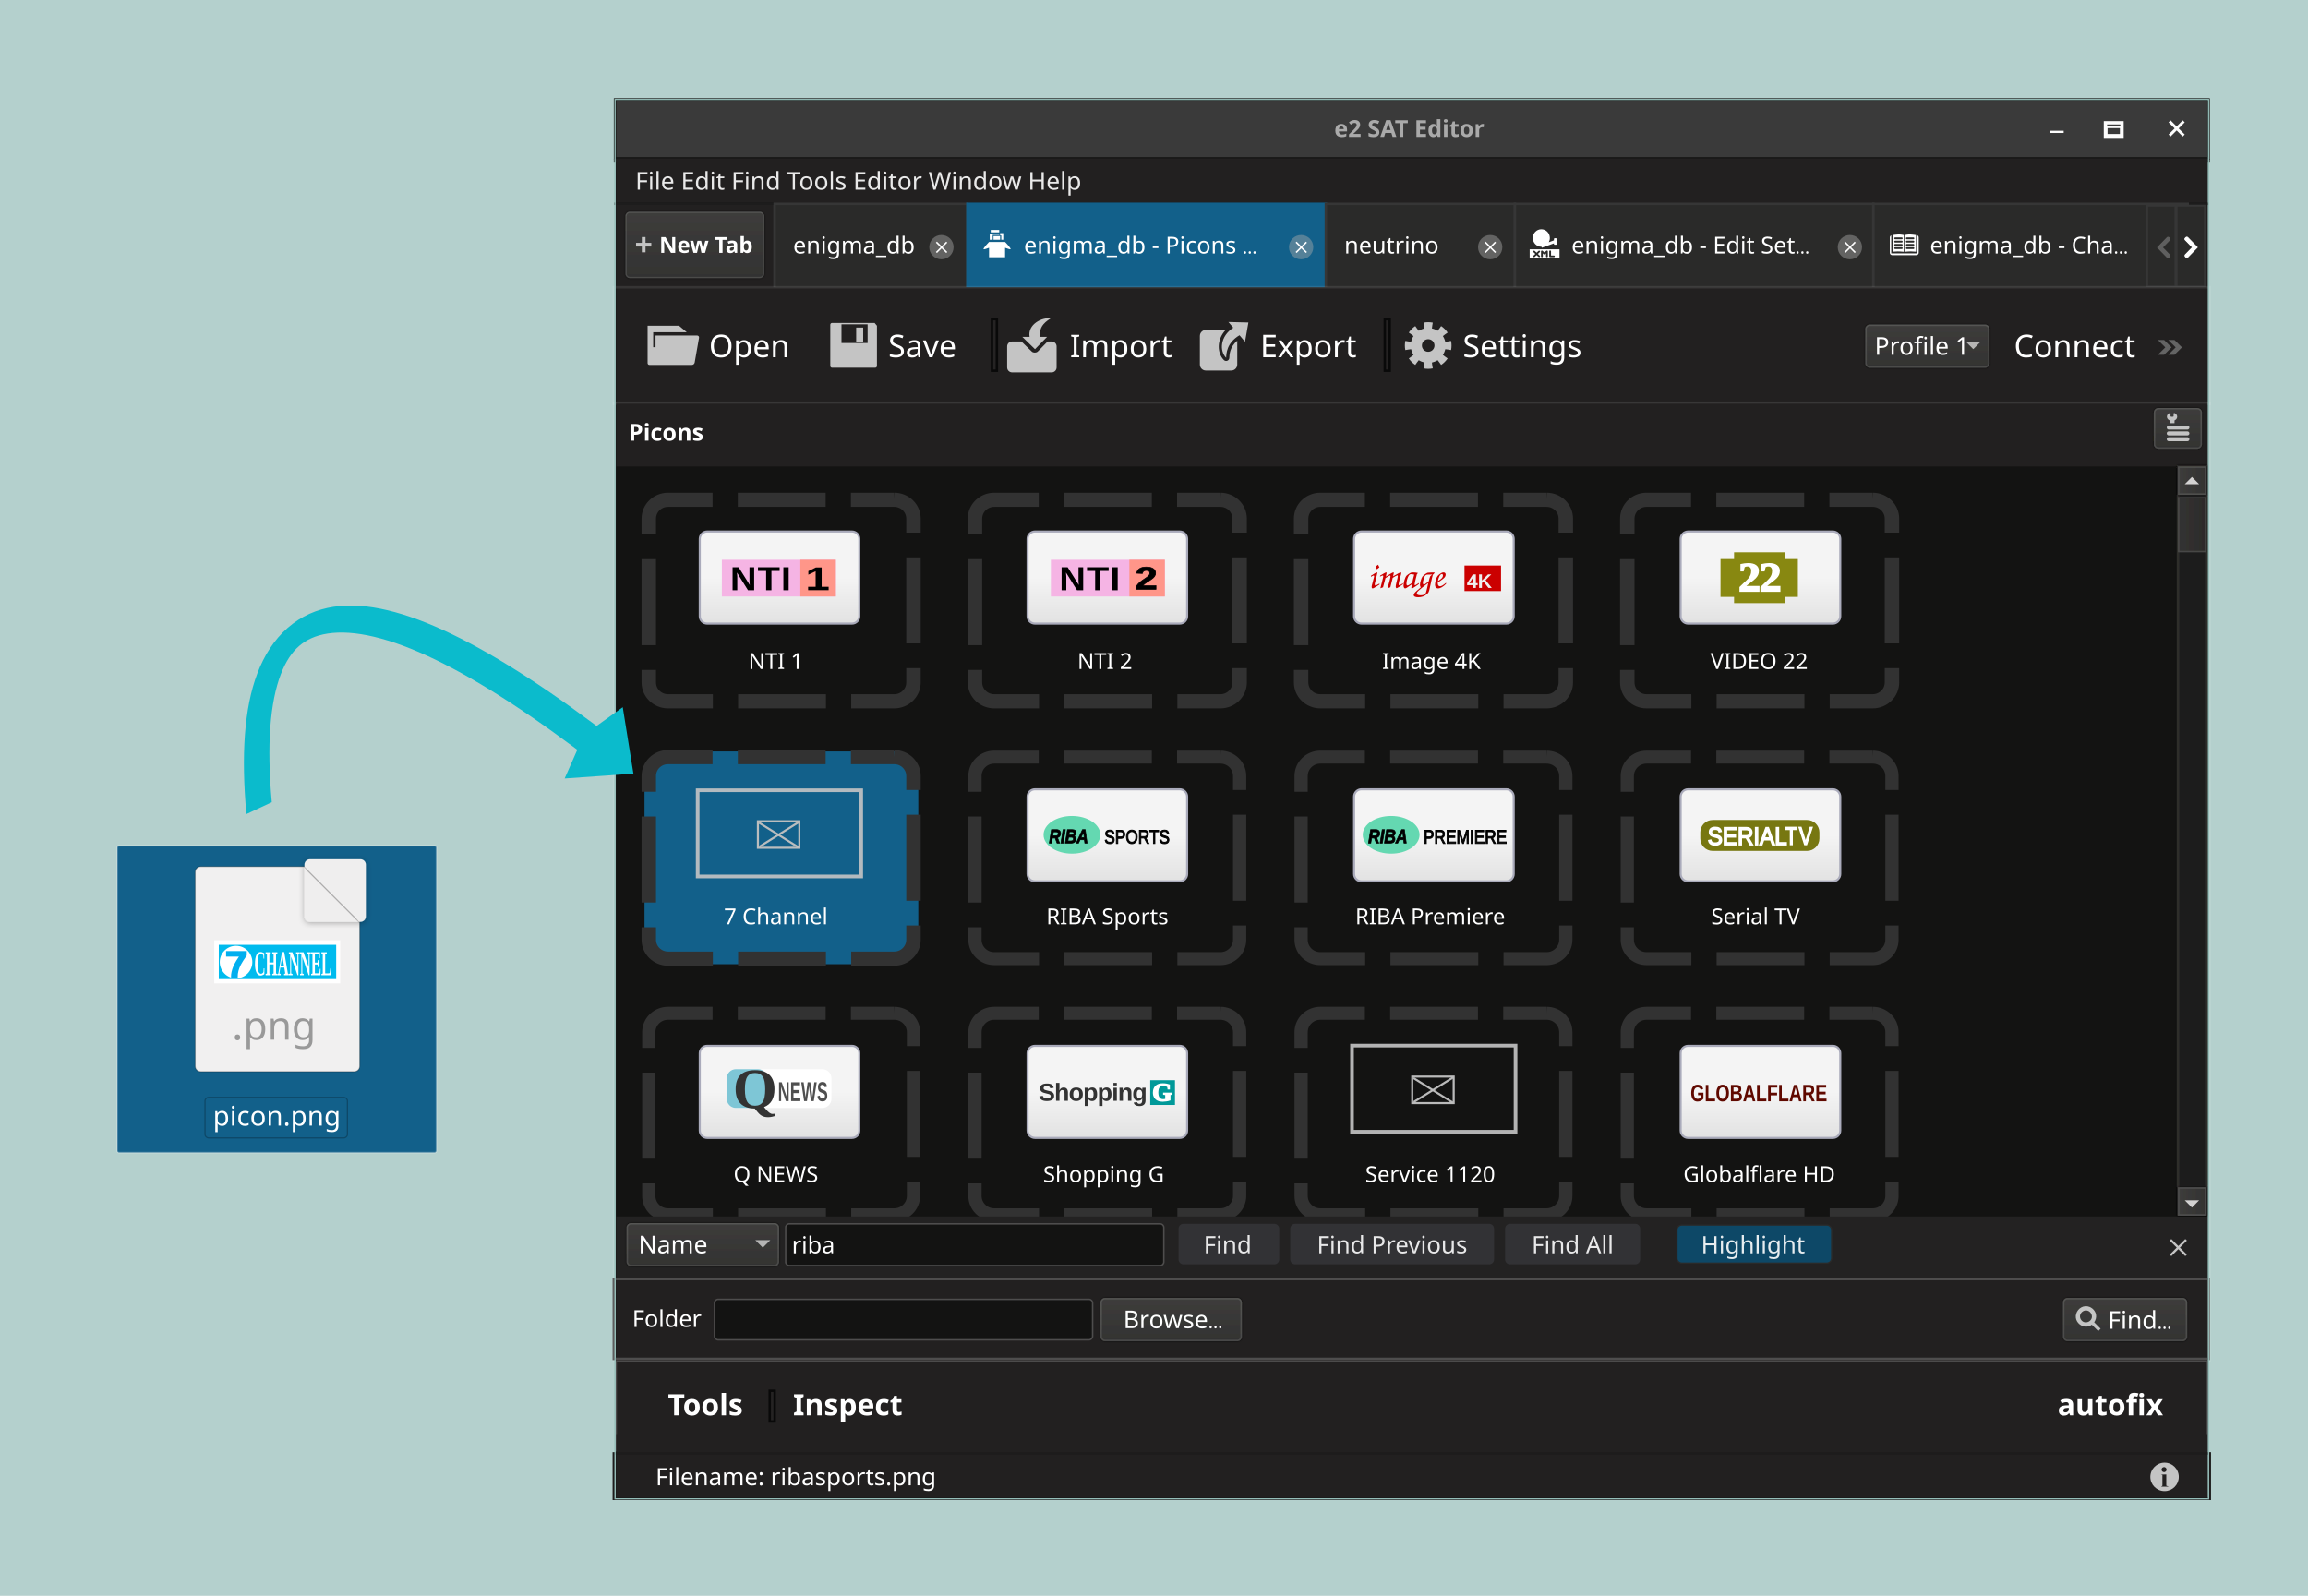
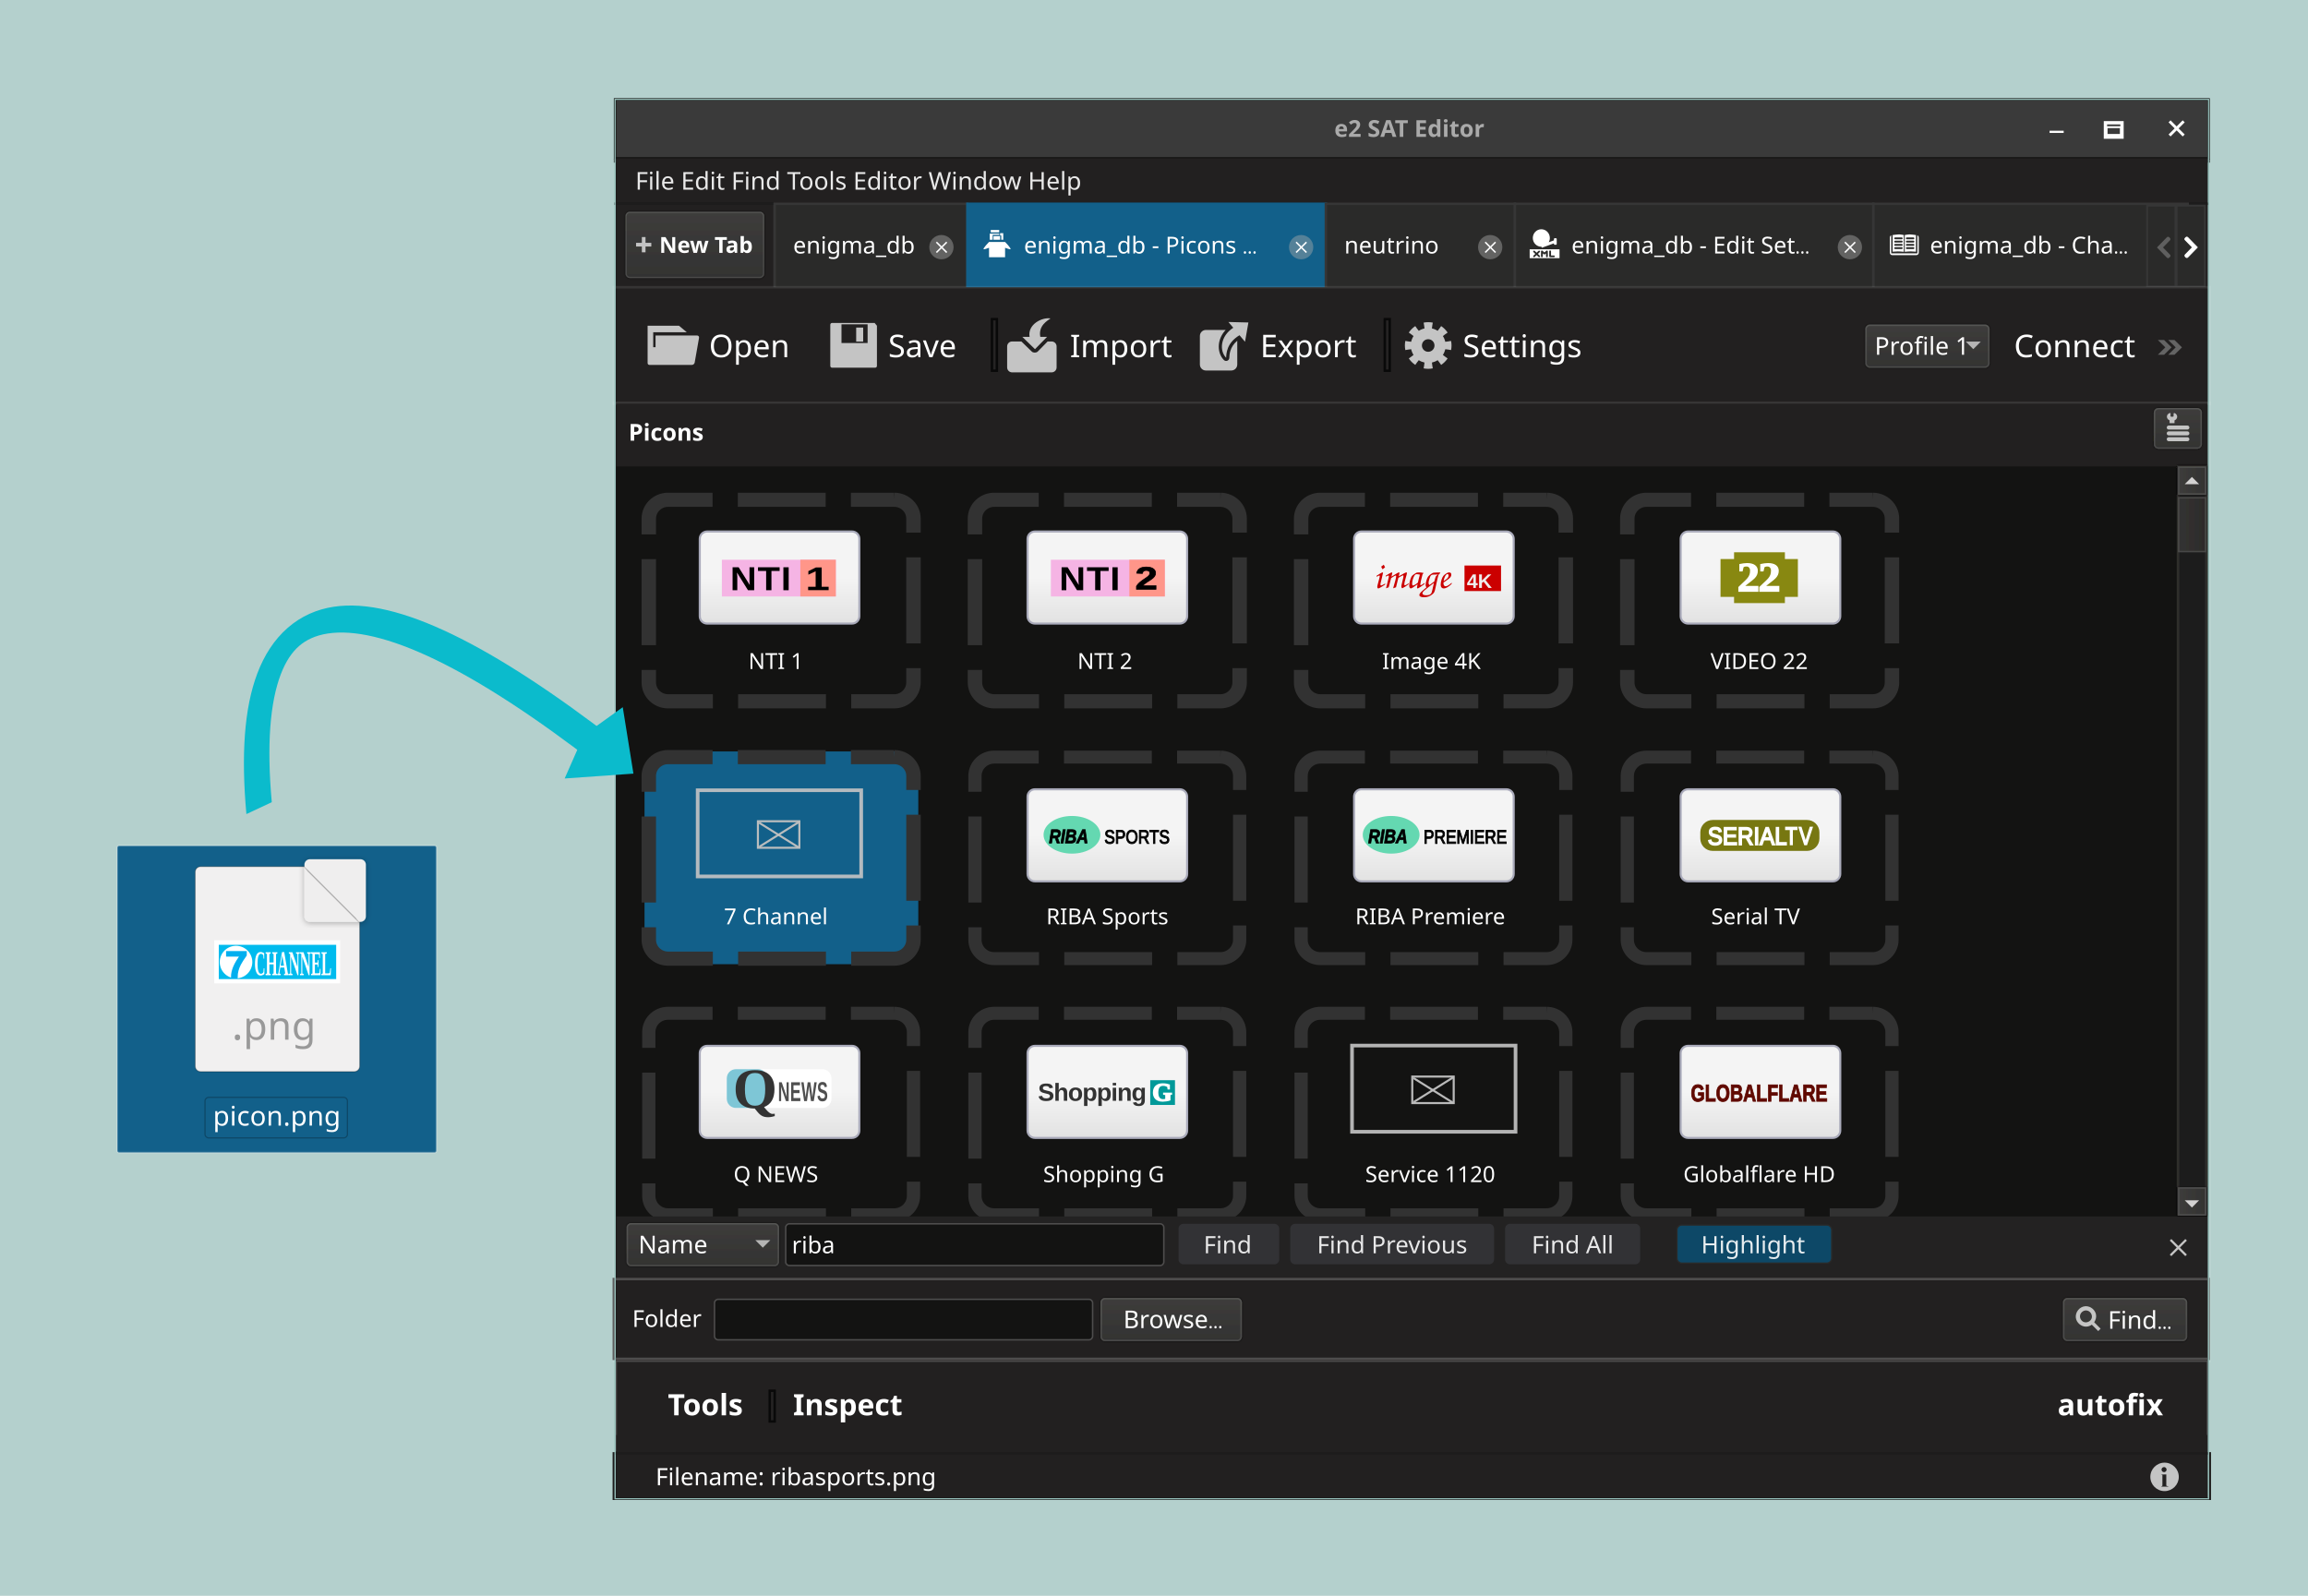
<svg xmlns="http://www.w3.org/2000/svg" viewBox="0 0 1880 1300" style="pointer-events:none;user-select:none;text-rendering:geometricprecision">
  <defs>
    <symbol id="aad">
      <path d="M37.75 37.75h18.127v-11.5h-18.127c0 0 0-18.127 0-18.127h-11.5v18.127c0 0-18.127 0-18.127 0v11.5h18.127c0 0 0 18.127 0 18.127h11.5v-18.127z" />
    </symbol>
    <symbol id="cbw">
      <path d="M60 14.973l-3-0.522v35.716c-3.141-0.28-8.021-0.667-11-0.667-0.95 0-2.094 0.039-3.312 0.102-0.962 0.036-2.014 0.106-3.059 0.191-2.678 0.191-5.264 0.428-6.629 0.559v-35.901c0 0 6.61-1.451 9.963-1.451 4 0 14.037 1.451 14.037 1.451l3.001 0.522c1.769 0.819 2.999 2.61 2.999 4.687v32.68c0 2.848-2.312 5.16-5.16 5.16h-51.68c-2.848 0-5.16-2.312-5.16-5.16v-32.68c0-2.077 1.23-3.869 3-4.687l3-0.522c0 0 10.037-1.451 14.037-1.451 3.353 0 9.963 1.451 9.963 1.451v35.901c-1.366-0.131-3.951-0.368-6.629-0.559-1.045-0.085-2.097-0.155-3.059-0.191-1.218-0.063-2.362-0.102-3.312-0.102-2.979 0-7.859 0.387-11 0.667v-35.716l-3 0.522v38.765h56v-38.765zM28.5 42.5c0-1.104-0.896-2-2-2h-14c-1.104 0-2 0.896-2 2s0.896 2 2 2h14c1.104 0 2-0.896 2-2zM53.5 42.5c0-1.104-0.896-2-2-2h-14c-1.104 0-2 0.896-2 2s0.896 2 2 2h14c1.104 0 2-0.896 2-2zM28.5 35.5c0-1.104-0.896-2-2-2h-14c-1.104 0-2 0.896-2 2s0.896 2 2 2h14c1.104 0 2-0.896 2-2zM53.5 35.5c0-1.104-0.896-2-2-2h-14c-1.104 0-2 0.896-2 2s0.896 2 2 2h14c1.104 0 2-0.896 2-2zM28.5 28.5c0-1.104-0.896-2-2-2h-14c-1.104 0-2 0.896-2 2s0.896 2 2 2h14c1.104 0 2-0.896 2-2zM53.5 28.5c0-1.104-0.896-2-2-2h-14c-1.104 0-2 0.896-2 2s0.896 2 2 2h14c1.104 0 2-0.896 2-2zM28.5 21.5c0-1.104-0.896-2-2-2h-14c-1.104 0-2 0.896-2 2s0.896 2 2 2h14c1.104 0 2-0.896 2-2zM53.5 21.5c0-1.104-0.896-2-2-2h-14c-1.104 0-2 0.896-2 2s0.896 2 2 2h14c1.104 0 2-0.896 2-2z" />
    </symbol>
    <symbol id="cce">
      <path d="M62.328 7.276l-5.604-5.604-24.724 24.724c0 0-24.724-24.724-24.724-24.724l-5.604 5.604 24.724 24.724c0 0-24.724 24.724-24.724 24.724l5.604 5.604 24.724-24.724c0 0 24.724 24.724 24.724 24.724l5.604-5.604-24.724-24.724c0 0 24.724-24.724 24.724-24.724z" />
    </symbol>
    <symbol id="fdt">
      <path d="M56.256 31.057h-42.438c-7.074 0-12.818 5.744-12.818 12.818v61.295c0 7.074 5.744 12.818 12.818 12.818h54.476c7.075 0 12.818-5.744 12.818-12.818v-51.051c-16.616 14.040-16.649 30.281-17.025 36.965-0.151 2.687-1.869 5.034-4.385 5.99s-5.359 0.343-7.257-1.565c-14.421-14.502-16.181-43.133 3.811-64.452zM57.293 90.694c-14.624-14.705-13.039-45.988 15.234-64.344l-10.365-12.362 42.838 1.084-7.263 41.344-11.808-14.082c-28.127 16.992-28.15 39.728-28.636 48.36z" />
    </symbol>
    <symbol id="fet">
      <path d="M87.8 55.714h8.488c5.912 0 10.712 4.753 10.712 10.606v45.074c0 5.854-4.8 10.606-10.712 10.606h-84.576c-5.912 0-10.712-4.752-10.712-10.606v-45.074c0-5.853 4.8-10.606 10.712-10.606h19.788l22.5 21.827c1.413 1.374 4.32 2.133 6.3 2.109 1.98-0.023 4.821-0.828 6.2-2.236l21.3-21.7zM93.982 6.385c-17.881-3.082-49.582 12.531-44.921 39.525h-15.517l27.127 26.376 25.847-26.376h-14.41c-4.833-24.162 15.844-35.121 21.874-39.525z" />
    </symbol>
    <symbol id="ffo">
      <path d="M32 62.5c-16.833 0-30.5-13.667-30.5-30.5s13.667-30.5 30.5-30.5v9.611c-0.352-0.073-0.717-0.111-1.090-0.111-2.99 0-5.42 2.43-5.42 5.41 0 2.99 2.43 5.42 5.42 5.42 0.373 0 0.738-0.038 1.090-0.111v5.111l-7.44 0.18 2.82 1.23v22.7l-2.82 2.060h7.44v9.5zM32 11.111v-9.611c16.833 0 30.5 13.667 30.5 30.5s-13.667 30.5-30.5 30.5v-9.5h9.46l-5.76-2.060v-24.2l-3.7 0.090v-5.111c2.46-0.506 4.32-2.693 4.32-5.309 0-2.607-1.86-4.793-4.32-5.299z" />
    </symbol>
    <symbol id="fgn">
      <path d="M21 42.973h89.077c2.783 0 4.643 2.26 4.153 5.042l-9.34 52.943c-0.491 2.783-3.149 5.042-5.932 5.042h-91.118c-2.119 0-3.84-1.721-3.84-3.84v-80.16h67.2l16.8 14h-72v32h5v-25.027z" />
    </symbol>
    <symbol id="fhe">
      <path d="M114 22v86.16c0 2.119-1.721 3.84-3.84 3.84h-92.32c-2.119 0-3.84-1.721-3.84-3.84v-88.32c0-2.119 1.721-3.84 3.84-3.84h91.16l5 6zM94 59.014v-40h-56v40h56zM84.5 26v30h-15v-30h15z" />
    </symbol>
    <symbol id="liu">
      <path d="M56.25 57.423c0-2.388-1.939-4.327-4.327-4.327h-39.846c-2.388 0-4.327 1.939-4.327 4.327s1.939 4.327 4.327 4.327c0 0 39.846 0 39.846 0 2.388 0 4.327-1.939 4.327-4.327zM56.25 44.903c0-2.389-1.939-4.328-4.327-4.328h-39.846c-2.388 0-4.327 1.939-4.327 4.328 0 2.388 1.939 4.327 4.327 4.327 0 0 39.846 0 39.846 0 2.388 0 4.327-1.939 4.327-4.327zM56.25 32.382c0-2.388-1.939-4.327-4.327-4.327h-39.846c-2.388 0-4.327 1.939-4.327 4.327s1.939 4.327 4.327 4.327h39.846c2.388 0 4.327-1.939 4.327-4.327zM13.803 19.471v3.446h10.579v-5.844c0.837-0.373 1.624-0.848 2.343-1.41 2.237-1.745 3.347-4.068 3.371-6.392s-1.039-4.671-3.239-6.471v0c-0.887-0.725-1.951-1.273-3.024-1.702l-1.372 0.918-0.062 6.154c-0.003 0.286-0.167 0.503-0.402 0.659-0.376 0.249-0.899 0.364-1.472 0.364h-2.85c-0.565-0.008-1.082-0.142-1.452-0.406-0.242-0.173-0.413-0.406-0.41-0.702 0 0 0.062-6.155 0.062-6.155l-1.348-0.947c-1.083 0.403-2.158 0.924-3.060 1.628-2.237 1.746-3.347 4.068-3.371 6.392-0.023 2.323 1.039 4.671 3.239 6.471 0.725 0.593 1.567 1.067 2.437 1.454 0.016 0.617 0.026 1.607 0.031 2.543z" />
    </symbol>
    <symbol id="pjw">
      <path d="M14.762 29.23h34.49c0 0 13.928 14.478 11.463 15.596-1.067 0.483-6.127-1.117-11.524-3.087v20.261h-34.389v-20.253c-5.389 1.967-10.437 3.562-11.502 3.079-2.465-1.118 11.462-15.596 11.462-15.596zM36.774 11.359h-20.475v13.19h6.364v-10.552h14.111v-2.638zM38.538 16.635h-14.111v7.914h14.111v-7.914zM45.299 10.4v14.149h-4.283v-9.233h-2.478v-4.916h6.761zM36.632 3.482h-18.173v5.276h18.173v-5.276z" />
    </symbol>
    <symbol id="skh">
      <path d="M40.023 45.152c-3.477 2.591-7.729 4.192-12.407 4.221-10.406 0.066-20.276-8.26-21.806-18.699-1.731-11.814 7.58-24.164 20.12-25.040 0.561-0.039 1.124-0.055 1.686-0.053 10 0.095 19.38 7.75 21.337 17.619 1.156 5.829-0.437 11.92-3.87 16.758l13.82 13.819-5.128 5.128-13.752-13.753zM27.395 14.645c-6.236 0.060-12 5.17-12.677 11.431-0.588 5.436 2.691 11.076 7.773 13.229 6.62 2.806 15.346-1.167 17.352-8.391 2.055-7.404-3.759-16.031-12.032-16.265-0.139-0.003-0.278-0.004-0.416-0.004z" />
    </symbol>
    <symbol id="sls">
      <path d="M73.934 15.359c-6.491-1.302-13.177-1.302-19.668 0 0.828 4.128 1.452 8.287 1.871 12.477-4.352 0.948-8.5 2.666-12.249 5.073-2.666-3.259-5.165-6.641-7.499-10.146-5.511 3.67-10.238 8.397-13.908 13.908 3.505 2.334 6.887 4.834 10.146 7.499-2.407 3.749-4.125 7.897-5.073 12.249-4.19-0.419-8.349-1.043-12.477-1.871-1.303 6.491-1.303 13.177 0 19.668 4.128-0.828 8.287-1.452 12.477-1.871 0.948 4.352 2.666 8.501 5.073 12.249-3.259 2.666-6.641 5.165-10.146 7.499 3.67 5.511 8.397 10.238 13.908 13.908 2.334-3.505 4.833-6.887 7.499-10.146 3.749 2.407 7.897 4.125 12.249 5.074-0.419 4.189-1.043 8.348-1.871 12.476 6.491 1.303 13.177 1.303 19.668 0-0.828-4.128-1.452-8.287-1.871-12.476 4.352-0.949 8.5-2.667 12.249-5.074 2.666 3.259 5.165 6.641 7.499 10.146 5.511-3.67 10.238-8.397 13.908-13.908-3.505-2.334-6.887-4.833-10.146-7.499 2.407-3.748 4.125-7.897 5.073-12.249 4.19 0.419 8.349 1.043 12.477 1.871 1.303-6.491 1.303-13.177 0-19.668-4.128 0.828-8.287 1.452-12.477 1.871-0.948-4.352-2.666-8.5-5.073-12.249 3.259-2.665 6.641-5.165 10.146-7.499-3.67-5.511-8.397-10.238-13.908-13.908-2.334 3.505-4.833 6.887-7.499 10.146-3.749-2.407-7.897-4.125-12.249-5.073 0.419-4.19 1.043-8.349 1.871-12.477zM64.1 50.882c7.451 0 13.5 6.049 13.5 13.5s-6.049 13.5-13.5 13.5c-7.451 0-13.5-6.049-13.5-13.5s6.049-13.5 13.5-13.5z" />
    </symbol>
    <symbol id="tmw">
      <path d="M64 64v-19h-64v19h64zM38.975 58.253l0.001 1.834c0.001 1.076-0.872 1.949-1.947 1.949s-1.949-0.873-1.95-1.949l-0.002-6.41-1.968 1.774c-0.407 0.367-0.947 0.542-1.48 0.524-0.533 0.018-1.073-0.157-1.48-0.524l-1.968-1.774-0.003 6.41c0 1.076-0.874 1.949-1.949 1.949s-1.948-0.873-1.948-1.949l0.002-5.24h-6.669l4.099 3.89c0.751 0.713 0.751 1.869 0.002 2.581-0.75 0.711-1.968 0.71-2.719-0.002l-4.104-3.895-4.104 3.895c-0.751 0.712-1.969 0.713-2.719 0.002-0.75-0.712-0.749-1.868 0.002-2.581l4.104-3.895-4.104-3.895c-0.751-0.712-0.752-1.868-0.002-2.58s1.968-0.711 2.719 0.002l4.104 3.895 4.104-3.895c0.751-0.713 1.969-0.713 2.719-0.002 0.749 0.712 0.749 1.868-0.002 2.58l-4.099 3.89h6.669l0.002-5.24c0-0.024 0.001-0.048 0.002-0.072-0.031-0.488 0.159-0.985 0.571-1.356 0.276-0.249 0.614-0.408 0.97-0.477 0.131-0.028 0.267-0.043 0.406-0.043 0.058 0 0.115 0.002 0.172 0.007 0.454 0.033 0.899 0.206 1.247 0.52l3.976 3.583 3.975-3.583c0.348-0.314 0.793-0.487 1.248-0.52 0.056-0.005 0.114-0.007 0.171-0.007 0.14 0 0.276 0.015 0.407 0.043 0.356 0.069 0.694 0.228 0.97 0.477 0.412 0.371 0.602 0.868 0.571 1.356 0.001 0.024 0.001 0.048 0.001 0.072l0.003 8.646h2.912l0.003-8.83c0-1.076 0.874-1.949 1.949-1.949s1.948 0.873 1.948 1.949l-0.004 8.839 6.372 0.002c0.993 0.001 1.798 0.807 1.798 1.799 0 0.993-0.805 1.798-1.798 1.798l-8.471-0.003c-0.992 0-1.798-0.806-1.798-1.799l0.001-1.796h-2.912zM25.286 39.498c-0.095 0.001-0.19 0.002-0.286 0.002-10.072 0-18.25-8.402-18.25-18.75s8.178-18.75 18.25-18.75c10.072 0 18.25 8.402 18.25 18.75 0 3.307-0.835 6.416-2.301 9.115l11.051-4.023v-3.071c0-0.828 0.672-1.5 1.5-1.5h3c0.828 0 1.5 0.672 1.5 1.5v11c0 0.828-0.672 1.5-1.5 1.5h-3c-0.828 0-1.5-0.672-1.5-1.5v-1.543l-25.926 9.436-0.788-2.166z" />
    </symbol>
    <symbol id="anw">
      <path d="M32 30.114l27.467 29.239v-24.615l-27.467-29.24-27.467 29.24v24.615l27.467-29.239z" />
    </symbol>
    <symbol id="aow">
      <path d="M32 36.23l-20.23-19.657c-1.255-1.22-3.294-1.22-4.549 0 0 0-1.913 1.859-1.913 1.859-1.269 1.233-1.269 3.235 0 4.468 0 0 26.57 25.818 26.57 25.818l0.122-0.118c0 0 0.12 0.12 0.12 0.12l26.572-25.82c1.269-1.233 1.269-3.235 0-4.468 0 0-2.363-2.297-2.363-2.297-1.007-0.978-2.642-0.978-3.649 0l-20.68 20.095z" />
    </symbol>
    <symbol id="apl">
      <path d="M32 45.423l26.667-26.846h-53.334l26.667 26.846z" />
    </symbol>
    <linearGradient id="bqf" x1="0" y1="0" x2="0" y2="1">
      <stop offset="0" style="stop-color:#3d3c3b" />
      <stop offset="1" style="stop-color:#333332" />
    </linearGradient>
    <linearGradient id="brf" x1="0" y1="0" x2="1" y2="0">
      <stop offset="0" style="stop-color:#3d3c3b" />
      <stop offset="1" style="stop-color:#333332" />
    </linearGradient>
    <linearGradient id="bsf" x1="0" y1="0" x2="0" y2="1">
      <stop offset="0" style="stop-color:#545452" />
      <stop offset="1" style="stop-color:#4b4b4a" />
    </linearGradient>
    <filter id="btf" color-interpolation-filters="sRGB">
      <feDropShadow dx="0" dy="0" stdDeviation="0.75" />
      <feDropShadow dx="0" dy="0" stdDeviation="0.5" />
      <feDropShadow dx="0" dy="0" stdDeviation="1" />
    </filter>
    <marker id="aud" markerWidth="3" markerHeight="3" refX="1.75" refY="1.75" viewBox="0 0 3.5 3.5" orient="auto">
      <polygon points="0.7,3.5 0,1.75 0.7,0 3.5,1.75" style="fill:#0bbbcc" />
    </marker>
    <symbol id="pvn">
      <g transform="matrix(0.75,0,0,0.75,20.3,11.9)">
        <rect x="48.3" y="24.2" width="50" height="32" style="fill:none;stroke:#c0c0c0;stroke-opacity:0.96;stroke-width:2.5px" />
        <rect x="0" y="0" width="2.5" height="56" transform="matrix(0.53,-0.848,0.848,0.53,49,27)" style="fill:#c0c0c0;fill-opacity:0.96" />
        <rect x="23" y="-42" width="2.5" height="56" transform="matrix(0.53,0.848,-0.848,0.53,49,27)" style="fill:#c0c0c0;fill-opacity:0.96" />
      </g>
      <rect x="2" y="2" width="148" height="78" style="fill:none;stroke:#c4c4c4;stroke-opacity:0.9;stroke-width:3.3px" />
    </symbol>
    <linearGradient id="pwg" x1="0" y1="0" x2="0" y2="1">
      <stop offset="0.5" style="stop-color:#f4f4f4" />
      <stop offset="1" style="stop-color:#e2e2e2" />
    </linearGradient>
    <filter id="ixf" color-interpolation-filters="sRGB">
      <feDropShadow dx="0" dy="1" stdDeviation="2.5" flood-opacity="0.3" />
    </filter>
  </defs>
  <rect x="0" y="0" width="1880" height="1300" style="fill:#b4d0cd" />
  <g style="font-family:'Sans-Serif',system-ui,sans-serif">
    <rect x="501" y="81" width="1298" height="1140" rx="0" style="fill:#171717;stroke:#acc6c3;stroke-width:1px" />
    <rect x="501" y="81" width="1298" height="48" rx="0" style="fill:#3a3a3a;stroke:#131312;stroke-width:2px;clip-path:inset(1px 1.5px 0)" />
    <rect x="501" y="130.5" width="1298" height="1" style="fill:none;stroke:#222020;stroke-width:2px;clip-path:inset(0 1px)" />
    <text x="499" y="83.5" dx="649" dy="28" text-anchor="middle" style="font-family:'Sans-Serif',system-ui,sans-serif;font-weight:bold;font-size:19px;fill:#aaa">e2 SAT Editor</text>
    <rect x="1670" y="107" width="10.5" height="0.8" style="fill:none;stroke:#fdfdfd;stroke-width:1px" />
    <g transform="matrix(0.9,0,0,0.9,1715,100)">
      <rect x="0" y="0" width="15" height="13" style="fill:none;stroke:#fdfdfd;stroke-width:3px;clip-path:inset(0.8px 1.4px 2.6px)" />
      <rect x="1" y="4" width="13" height="7" style="fill:none;stroke:#fdfdfd;stroke-width:1.7px" />
    </g>
    <g transform="matrix(0.707,0.707,-0.707,0.707,1773,94)">
      <rect x="0" y="7" width="15" height="1" style="fill:none;stroke:#fdfdfd;stroke-width:1.3px" />
      <rect x="7" y="0" width="1" height="15" style="fill:none;stroke:#fdfdfd;stroke-width:1.3px" />
    </g>
    <rect x="502" y="129" width="1296" height="36" style="fill:#222020" />
    <text x="505.5" y="130.5" dx="12" dy="24" style="font-size:20px;word-spacing:16px;fill:#fff;fill-opacity:0.9">File Edit Find Tools Editor Window Help</text>
    <rect x="501" y="165.5" width="1298" height="1" style="fill:#e2e2e2;stroke:#1d1c1c" />
    <rect x="502" y="167" width="1296" height="67" style="fill:#222020" />
    <rect x="502" y="167" width="128" height="67" style="fill:#222020" />
    <rect x="510" y="173" width="112" height="53" rx="3" style="fill:url(#bqf);stroke:url(#bsf);stroke-width:1px;filter:url(#btf)" />
    <g transform="matrix(0.26,0,0,0.26,516,191)">
      <use href="#aad" style="fill:#c3c3c3" />
    </g>
    <text x="510" y="173" dx="27" dy="33" style="font-weight:bold;font-size:18px;fill:#fff">New Tab</text>
    <rect x="630" y="167" width="1" height="67" style="fill:#333" />
    <rect x="631" y="166" width="157" height="69" style="fill:#2a2a29;stroke:#363636;stroke-width:2px;clip-path:inset(1px 0px)" />
    <text x="631" y="165.5" dx="15" dy="41" style="font-size:19px;fill:#fff">enigma_db</text>
    <g transform="matrix(0.9,0,0,0.9,761,195.5)">
      <rect rx="11" style="fill:#aaa;fill-opacity:0.44" height="22" width="22" x="-4.5" y="-4.5" />
      <g transform="matrix(0.17,0,0,0.17,1.2,1.2)">
        <use href="#cce" style="fill:#fff" />
      </g>
    </g>
    <rect x="788" y="166" width="292" height="69" style="fill:#12608a;stroke:#12608a;stroke-width:2px;clip-path:inset(1px 0px)" />
    <g transform="matrix(0.38,0,0,0.38,800,186)">
      <use href="#pjw" style="fill:#fff" />
    </g>
    <text x="788" y="165.5" dx="46" dy="41" style="font-size:19px;fill:#fff">enigma_db - Picons <tspan style="font-size:15px">…</tspan>
    </text>
    <g transform="matrix(0.9,0,0,0.9,1054,195.5)">
      <rect rx="11" style="fill:#aaa;fill-opacity:0.44" height="22" width="22" x="-4.5" y="-4.5" />
      <g transform="matrix(0.17,0,0,0.17,1.2,1.2)">
        <use href="#cce" style="fill:#fff" />
      </g>
    </g>
    <rect x="1080" y="166" width="154" height="69" style="fill:#2a2a29;stroke:#363636;stroke-width:2px;clip-path:inset(1px 0px)" />
    <text x="1080" y="165.5" dx="15" dy="41" style="font-size:19px;fill:#fff">neutrino</text>
    <g transform="matrix(0.9,0,0,0.9,1208,195.5)">
      <rect rx="11" style="fill:#aaa;fill-opacity:0.44" height="22" width="22" x="-4.5" y="-4.5" />
      <g transform="matrix(0.17,0,0,0.17,1.2,1.2)">
        <use href="#cce" style="fill:#fff" />
      </g>
    </g>
    <rect x="1234" y="166" width="292" height="69" style="fill:#2a2a29;stroke:#363636;stroke-width:2px;clip-path:inset(1px 0px)" />
    <g transform="matrix(0.38,0,0,0.38,1246,186)">
      <use href="#tmw" style="fill:#fff" />
    </g>
    <text x="1234" y="165.5" dx="46" dy="41" style="font-size:19px;fill:#fff">enigma_db - Edit Set<tspan style="font-size:15px">…</tspan>
    </text>
    <g transform="matrix(0.9,0,0,0.9,1501,195.5)">
      <rect rx="11" style="fill:#aaa;fill-opacity:0.44" height="22" width="22" x="-4.5" y="-4.5" />
      <g transform="matrix(0.17,0,0,0.17,1.2,1.2)">
        <use href="#cce" style="fill:#fff" />
      </g>
    </g>
    <rect x="1526" y="166" width="256" height="69" style="fill:#2a2a29;stroke:#363636;stroke-width:2px;clip-path:inset(1px 0px)" />
    <g transform="matrix(0.38,0,0,0.38,1539,186)">
      <use href="#cbw" style="fill:#fff" />
    </g>
    <text x="1526" y="165.5" dx="46" dy="41" style="font-size:19px;fill:#fff">enigma_db - Cha<tspan style="font-size:15px">…</tspan>
    </text>
    <rect x="1781" y="167" width="2" height="67" style="fill:#333" />
    <rect x="1749" y="167.5" width="23" height="66" style="fill:#2a2a29;stroke:#363636;stroke-width:1.5px" />
    <g transform="matrix(0,0.3,-0.3,0,1772.2,192)" style="opacity:0.25">
      <use href="#aow" style="fill:#fff;stroke:#fff;stroke-width:2.7px" />
    </g>
    <rect x="1773" y="167.5" width="23" height="66" style="fill:#2a2a29;stroke:#363636;stroke-width:1.5px" />
    <g transform="matrix(0,-0.3,0.3,0,1775.1,211.1)">
      <use href="#aow" style="fill:#fff;stroke:#fff;stroke-width:2.7px" />
    </g>
    <rect x="502" y="234" width="1296" height="95" style="fill:#222020" />
    <g transform="matrix(0.38,0,0,0.38,526,257)">
      <use href="#fgn" style="fill:#c4c4c4" />
    </g>
    <text x="508.5" y="232" dx="69" dy="59" style="font-size:25.5px;fill:#fff">Open</text>
    <g transform="matrix(0.38,0,0,0.38,671,257)">
      <use href="#fhe" style="fill:#c4c4c4" />
    </g>
    <text x="654.5" y="232" dx="69" dy="59" style="font-size:25.5px;fill:#fff">Save</text>
    <rect x="808" y="260" width="4" height="42" style="fill:#252323;stroke:#090909;stroke-width:2px;clip-path:inset(2px 2px 2px 0.5px)" />
    <g transform="matrix(0.38,0,0,0.38,820,257)">
      <use href="#fet" style="fill:#c4c4c4" />
    </g>
    <text x="802.5" y="232" dx="69" dy="59" style="font-size:25.5px;fill:#fff">Import</text>
    <g transform="matrix(0.38,0,0,0.38,977,257)">
      <use href="#fdt" style="fill:#c4c4c4" />
    </g>
    <text x="957.5" y="232" dx="69" dy="59" style="font-size:25.5px;fill:#fff">Export</text>
    <rect x="1128" y="260" width="4" height="42" style="fill:#252323;stroke:#090909;stroke-width:2px;clip-path:inset(2px 2px 2px 0.5px)" />
    <g transform="matrix(0.38,0,0,0.38,1139,257)">
      <use href="#sls" style="fill:#c4c4c4" />
    </g>
    <text x="1122.5" y="232" dx="69" dy="59" style="font-size:25.5px;fill:#fff">Settings</text>
    <rect x="1520" y="265" width="100" height="34" rx="3" style="fill:url(#bqf);stroke:url(#bsf);stroke-width:1.2px;filter:url(#btf)" />
    <rect x="1612.5" y="270" width="24" height="24" rx="8" style="fill:none;stroke:none;stroke-opacity:0.06;stroke-width:2px" />
    <g style="fill:#b5b5b4" transform="matrix(0.23,0,0,0.23,1600,274)">
      <use href="#apl" />
    </g>
    <text x="1515" y="267" dx="12" dy="22" style="font-size:20px;fill:#fff">Profile 1</text>
    <text x="1625.5" y="232" dx="15" dy="59" style="font-size:25.5px;fill:#fff">Connect</text>
    <g transform="matrix(0.9,0,0,0.95,1770,276)">
      <use href="#anw" transform="matrix(0,0.23,-0.23,0,0,0)" style="fill:#646464" />
      <use href="#anw" transform="matrix(0,0.23,-0.23,0,9.4,0)" style="fill:#646464" />
    </g>
    <rect x="500" y="234" width="1300" height="95" style="fill:none;stroke:#fff;stroke-opacity:0.09;stroke-width:2px;clip-path:inset(0px 2px)" />
    <rect x="502" y="328" width="1296" height="779" style="fill:#222020" />
    <text x="502" y="327" dx="10" dy="32" style="font-weight:bold;font-size:19px;fill:#fff">Picons</text>
    <rect x="1755" y="333" width="38" height="32" rx="3" style="fill:url(#bqf);stroke:url(#bsf);stroke-width:1.2px;filter:url(#btf)" />
    <g transform="matrix(0.38,0,0,0.38,1762,336)">
      <use href="#liu" style="fill:#c4c4c4" />
    </g>
    <rect x="502" y="380" width="1296" height="687" style="fill:#131312" />
    <rect x="526" y="371" width="220" height="171" rx="16" style="fill:none;stroke:#323232;stroke-width:12px;stroke-dasharray:37px,21px,36px,0" transform="matrix(0.98,0,0,0.96,13,51)" />
    <rect x="570" y="433" width="130" height="75" rx="6" style="fill:url(#pwg);stroke:#aaabbb;stroke-width:1.7px" />
    <g transform="matrix(0.34,0,0,0.34,588,456)">
      <rect x="0" y="0" width="273" height="88" style="fill:#f5b4e4" />
      <rect x="188" y="0" width="85" height="88" style="fill:#ff9689" />
      <g style="font-family:Arial,Helvetica,sans-serif;font-weight:bold">
        <text x="18" y="0" dy="73" style="font-size:80px;letter-spacing:2px" transform="matrix(1.1,0,0,1,0,0)">NTI</text>
        <text x="185" y="0" dy="81" style="font-size:88px" transform="matrix(1.2,0,0,0.9,-22,0)">1</text>
      </g>
    </g>
    <text x="526" y="527" dx="106" dy="18" text-anchor="middle" style="font-size:18px;fill:#fff">NTI 1</text>
    <rect x="792" y="371" width="220" height="171" rx="16" style="fill:none;stroke:#323232;stroke-width:12px;stroke-dasharray:37px,21px,36px,0" transform="matrix(0.98,0,0,0.96,18,51)" />
    <rect x="837" y="433" width="130" height="75" rx="6" style="fill:url(#pwg);stroke:#aaabbb;stroke-width:1.7px" />
    <g transform="matrix(0.34,0,0,0.34,856,456)">
      <rect x="0" y="0" width="273" height="88" style="fill:#f5b4e4" />
      <rect x="188" y="0" width="85" height="88" style="fill:#ff9689" />
      <g style="font-family:Arial,Helvetica,sans-serif;font-weight:bold">
        <text x="18" y="0" dy="73" style="font-size:80px;letter-spacing:2px" transform="matrix(1.1,0,0,1,0,0)">NTI</text>
        <text x="185" y="0" dy="81" style="font-size:102px;stroke:#000;stroke-width:2px" transform="matrix(0.95,0,0,0.75,26,10)">2</text>
      </g>
    </g>
    <text x="792" y="527" dx="108" dy="18" text-anchor="middle" style="font-size:18px;fill:#fff">NTI 2</text>
    <rect x="1058" y="371" width="220" height="171" rx="16" style="fill:none;stroke:#323232;stroke-width:12px;stroke-dasharray:37px,21px,36px,0" transform="matrix(0.98,0,0,0.96,23,51)" />
    <rect x="1103" y="433" width="130" height="75" rx="6" style="fill:url(#pwg);stroke:#aaabbb;stroke-width:1.7px" />
    <g transform="matrix(0.32,0,0,0.32,1111,454)">
      <rect x="256" y="21" width="93" height="65" style="fill:#cb0000" />
-       <text x="10" y="0" dy="78" style="font-family:cursive,serif;font-size:96px;fill:#cb0000">image</text>
+       <text x="10" y="0" dx="112" dy="78" text-anchor="middle" style="font-family:cursive,serif;font-size:96px;fill:#cb0000">image</text>
      <text x="262" y="0" dy="78" style="font-family:Arial,Helvetica,sans-serif;font-weight:bold;font-size:50px;fill:#eee">4K</text>
    </g>
    <text x="1058" y="527" dx="108" dy="18" text-anchor="middle" style="font-size:18px;fill:#fff">Image 4K</text>
    <rect x="1324" y="371" width="220" height="171" rx="16" style="fill:none;stroke:#323232;stroke-width:12px;stroke-dasharray:37px,21px,36px,0" transform="matrix(0.98,0,0,0.96,28,51)" />
    <rect x="1369" y="433" width="130" height="75" rx="6" style="fill:url(#pwg);stroke:#aaabbb;stroke-width:1.7px" />
    <g transform="matrix(0.23,0,0,0.23,1401,449)">
      <rect x="50" y="4" width="180" height="180" style="fill:#881" />
      <rect x="2" y="28" width="274" height="134" style="fill:#881" />
-       <text x="50" y="38" dy="80" style="font-family:'Times New Roman',Times,sans-serif;font-weight:bold;font-size:122px;letter-spacing:-4px;fill:#fff;stroke:#fff;stroke-width:4px" transform="matrix(1.3,0,0,1.2,0,0)">22</text>
+       <text x="50" y="38" dx="56" dy="80" text-anchor="middle" style="font-family:'Times New Roman',Times,sans-serif;font-weight:bold;font-size:122px;letter-spacing:-4px;fill:#fff;stroke:#fff;stroke-width:4px" transform="matrix(1.3,0,0,1.2,0,0)">22</text>
    </g>
    <text x="1324" y="527" dx="109" dy="18" text-anchor="middle" style="font-size:18px;fill:#fff">VIDEO 22</text>
    <rect x="525" y="579" width="223" height="174" rx="20" style="fill:#12608a" transform="matrix(1,0,0,0.996,0,35.5)" />
    <rect x="526" y="580" width="220" height="171" rx="16" style="fill:none;stroke:#323232;stroke-width:12px;stroke-dasharray:37px,21px,36px,0" transform="matrix(0.98,0,0,0.96,13,60)" />
    <g transform="matrix(0.9,0,0,0.9,566.5,642)">
      <use href="#pvn" />
    </g>
    <text x="526" y="735" dx="106" dy="18" text-anchor="middle" style="font-size:18px;fill:#fff">7 Channel</text>
    <rect x="792" y="580" width="220" height="171" rx="16" style="fill:none;stroke:#323232;stroke-width:11px;stroke-dasharray:37px,21px,36px,0" transform="matrix(0.98,0,0,0.96,18,60)" />
    <rect x="837" y="643" width="130" height="75" rx="6" style="fill:url(#pwg);stroke:#aaabbb;stroke-width:1.7px" />
    <g transform="matrix(0.13,0,0,0.13,849,665)">
      <ellipse cx="186" cy="116" rx="178" ry="118" style="fill:#64d8b1" />
      <g style="font-family:Arial,Helvetica,sans-serif">
        <text x="42" y="0" dy="140" style="font-weight:bold;font-size:102px;letter-spacing:-1px;stroke:#000;stroke-width:4px;font-style:italic" transform="matrix(1,0,0,1.2,0,0)">RIBA</text>
        <text x="389" y="0" dy="142" style="font-size:100px;stroke:#000;stroke-width:5px" transform="matrix(1,0,0,1.2,0,0)">SPORTS</text>
      </g>
    </g>
    <text x="792" y="735" dx="110" dy="18" text-anchor="middle" style="font-size:18px;fill:#fff">RIBA Sports</text>
    <rect x="1058" y="580" width="220" height="171" rx="16" style="fill:none;stroke:#323232;stroke-width:11px;stroke-dasharray:37px,21px,36px,0" transform="matrix(0.98,0,0,0.96,23,60)" />
    <rect x="1103" y="643" width="130" height="75" rx="6" style="fill:url(#pwg);stroke:#aaabbb;stroke-width:1.7px" />
    <g transform="matrix(0.13,0,0,0.13,1109,665)">
      <ellipse cx="186" cy="116" rx="178" ry="118" style="fill:#64d8b1" />
      <g style="font-family:Arial,Helvetica,sans-serif">
        <text x="42" y="0" dy="140" style="font-weight:bold;font-size:102px;letter-spacing:-1px;stroke:#000;stroke-width:4px;font-style:italic" transform="matrix(1,0,0,1.2,0,0)">RIBA</text>
        <text x="389" y="0" dy="142" style="font-size:100px;stroke:#000;stroke-width:5px" transform="matrix(1,0,0,1.2,0,0)">PREMIERE</text>
      </g>
    </g>
    <text x="1058" y="735" dx="107" dy="18" text-anchor="middle" style="font-size:18px;fill:#fff">RIBA Premiere</text>
    <rect x="1324" y="580" width="220" height="171" rx="16" style="fill:none;stroke:#323232;stroke-width:11px;stroke-dasharray:37px,21px,36px,0" transform="matrix(0.98,0,0,0.96,28,60)" />
    <rect x="1369" y="643" width="130" height="75" rx="6" style="fill:url(#pwg);stroke:#aaabbb;stroke-width:1.7px" />
    <g transform="matrix(0.21,0,0,0.21,1385,668)">
      <rect x="0" y="0" width="462" height="120" rx="48" style="fill:#771" />
      <g style="font-family:Arial,Helvetica,sans-serif;font-size:96px">
        <text x="32" y="0" dy="96" style="fill:#fff;stroke:#fff;stroke-width:6px" transform="matrix(0.9,0,0,1,0,0)">SERIAL</text>
        <text x="412" y="0" dy="96" style="letter-spacing:8px;fill:#fff;stroke:#fff;stroke-width:6px" transform="matrix(0.8,0,0,1,0,-0.9)">TV</text>
      </g>
    </g>
    <text x="1324" y="735" dx="106" dy="18" text-anchor="middle" style="font-size:18px;fill:#fff">Serial TV</text>
    <rect x="526" y="788" width="220" height="171" rx="16" style="fill:none;stroke:#323232;stroke-width:11px;stroke-dasharray:37px,21px,36px,0" transform="matrix(0.98,0,0,0.96,13,69)" />
    <rect x="570" y="852" width="130" height="75" rx="6" style="fill:url(#pwg);stroke:#aaabbb;stroke-width:1.7px" />
    <g transform="matrix(0.31,0,0,0.31,592,871)">
      <rect x="0" y="0" width="275" height="102" rx="24" style="fill:#fff" />
      <rect x="0" y="0" width="106" height="102" rx="24" style="fill:#7ec6d6" />
      <text x="16" y="0" dy="102" style="font-family:'Times New Roman',Times,sans-serif;font-weight:bold;font-size:150px;fill:#333">Q</text>
      <text x="224" y="0" dy="84" style="font-family:Arial,Helvetica,sans-serif;font-weight:bold;font-size:72px;letter-spacing:1px;fill:#4f4f4f" transform="matrix(0.6,0,0,1,0,0)">NEWS</text>
    </g>
    <text x="526" y="945" dx="106" dy="18" text-anchor="middle" style="font-size:18px;fill:#fff">Q NEWS</text>
    <rect x="792" y="788" width="220" height="171" rx="16" style="fill:none;stroke:#323232;stroke-width:11px;stroke-dasharray:37px,21px,36px,0" transform="matrix(0.98,0,0,0.96,18,69)" />
    <rect x="837" y="852" width="130" height="75" rx="6" style="fill:url(#pwg);stroke:#aaabbb;stroke-width:1.7px" />
    <g transform="matrix(0.21,0,0,0.21,846,880)">
      <rect x="433" y="0" width="96" height="96" style="fill:#099" />
-       <text x="0" y="0" dy="80" style="font-family:Arial,Helvetica,sans-serif;font-weight:bold;font-size:96px;letter-spacing:-3px;fill:#333">Shopping</text>
+       <text x="0" y="0" dx="208" dy="80" text-anchor="middle" style="font-family:Arial,Helvetica,sans-serif;font-weight:bold;font-size:96px;letter-spacing:-3px;fill:#333">Shopping</text>
      <text x="433" y="0" dx="8" dy="80" style="font-family:'Times New Roman',Times,sans-serif;font-weight:bold;font-size:99px;fill:#fff;stroke:#fff;stroke-width:5px">G</text>
    </g>
    <text x="792" y="945" dx="107" dy="18" text-anchor="middle" style="font-size:18px;fill:#fff">Shopping G</text>
    <rect x="1058" y="788" width="220" height="171" rx="16" style="fill:none;stroke:#323232;stroke-width:11px;stroke-dasharray:37px,21px,36px,0" transform="matrix(0.98,0,0,0.96,23,69)" />
    <g transform="matrix(0.9,0,0,0.9,1099.5,850)">
      <use href="#pvn" />
    </g>
    <text x="1058" y="945" dx="107" dy="18" text-anchor="middle" style="font-size:18px;fill:#fff">Service 1120</text>
    <rect x="1324" y="788" width="220" height="171" rx="16" style="fill:none;stroke:#323232;stroke-width:11px;stroke-dasharray:37px,21px,36px,0" transform="matrix(0.98,0,0,0.96,28,69)" />
    <rect x="1369" y="852" width="130" height="75" rx="6" style="fill:url(#pwg);stroke:#aaabbb;stroke-width:1.7px" />
    <g transform="matrix(0.2,0,0,0.2,1377,878)">
-       <text x="0" y="0" dy="96" style="font-family:Arial,Helvetica,sans-serif;font-weight:bold;font-size:97px;fill:#600900;stroke-width:1px" transform="matrix(0.76,0,0,1,0,0)">GLOBALFLARE</text>
+       <text x="0" y="0" dx="368" dy="96" text-anchor="middle" style="font-family:Arial,Helvetica,sans-serif;font-weight:bold;font-size:97px;fill:#600900;stroke:#600900;stroke-width:3.5px" transform="matrix(0.76,0,0,1,0,0)">GLOBALFLARE</text>
    </g>
    <text x="1324" y="945" dx="109" dy="18" text-anchor="middle" style="font-size:18px;fill:#fff">Globalflare HD</text>
    <g transform="matrix(0.997,0,0,0.997,-4.5,66)" style="clip-path:inset(0 0px 0px -2px);filter:url(#btf)">
      <rect x="1784" y="315" width="23" height="611" style="fill:#1d1c1c;stroke:#2e2d2c;stroke-width:2px;clip-path:inset(0 1px 0px 0px)" />
      <rect x="1784.5" y="315.5" width="22" height="22" style="fill:url(#brf);stroke:#4f4f4e;stroke-width:1.2px;filter:url(#btf)" rx="0" />
      <g transform="matrix(0.22,0,0,-0.22,1788.3,333.5)">
        <use href="#apl" style="fill:#d3d2d2" />
      </g>
      <rect x="1784.5" y="904.5" width="22" height="22" style="fill:url(#brf);stroke:#4f4f4e;stroke-width:1.2px;filter:url(#btf)" rx="0" />
      <g transform="matrix(0.22,0,0,0.22,1788.3,910.5)">
        <use href="#apl" style="fill:#d3d2d2" />
      </g>
      <rect x="1784.5" y="340.5" width="22" height="44" rx="0" style="fill:url(#brf);fill-opacity:0.7;stroke:#4f4f4e;stroke-opacity:0.8;stroke-width:1.2px" />
    </g>
    <rect x="502" y="991" width="1296" height="61" style="fill:#232222" />
    <rect x="511" y="997" width="123" height="34" rx="3" style="fill:url(#bqf);stroke:url(#bsf);stroke-width:1.2px;filter:url(#btf)" />
    <text x="508" y="999" dx="12" dy="22" style="font-size:20px;fill:#fff">Name</text>
    <rect x="621.5" y="1002" width="24" height="24" rx="8" style="fill:none;stroke:none;stroke-opacity:0.06;stroke-width:2px" />
    <g style="fill:#b5b5b4" transform="matrix(0.23,0,0,0.23,614,1006)">
      <use href="#apl" />
    </g>
    <rect x="640" y="997" width="308" height="34" rx="3" style="fill:#131312;stroke:#4e4d4d;stroke-width:1.2px;clip-path:none" />
    <text x="641" y="998" dx="4" dy="23" style="font-size:19px;fill:#fff">riba</text>
    <rect x="960" y="997" width="82" height="33" rx="4" style="fill:#323235" />
    <text x="960" y="998" dx="40" dy="23" text-anchor="middle" style="font-size:19.5px;fill:#fff;fill-opacity:0.89">Find</text>
    <rect x="1051" y="997" width="166" height="33" rx="4" style="fill:#323235" />
    <text x="1051" y="998" dx="83" dy="23" text-anchor="middle" style="font-size:19.5px;fill:#fff;fill-opacity:0.89">Find Previous</text>
    <rect x="1226" y="997" width="110" height="33" rx="4" style="fill:#323235" />
    <text x="1226" y="998" dx="55" dy="23" text-anchor="middle" style="font-size:19.5px;fill:#fff;fill-opacity:0.89">Find All</text>
    <rect x="1366" y="998" width="126" height="31" rx="4" style="fill:#0d4867;stroke:#2a2a29;stroke-width:1px" />
    <text x="1366" y="999" dx="62" dy="22" text-anchor="middle" style="font-size:19.5px;fill:#fff;fill-opacity:0.9">Highlight</text>
    <g transform="matrix(0.23,0,0,0.23,1767,1009)">
      <use href="#cce" style="fill:#c4c4c4" />
    </g>
    <rect x="502" y="1043" width="1296" height="65" style="fill:#222020" />
    <rect x="500" y="1042" width="1299" height="65" style="fill:none;stroke:#4e4d4d;stroke-width:2px;clip-path:inset(1px 2px 2px)" />
    <text x="511" y="1058" dx="4" dy="23" style="font-size:19px;fill:#fff">Folder</text>
    <rect x="582" y="1058.5" width="308" height="33" rx="3" style="fill:#131312;stroke:#4e4d4d;stroke-width:1.2px;clip-path:none" />
    <rect x="897" y="1058" width="114" height="34" rx="3" style="fill:url(#bqf);stroke:url(#bsf);stroke-width:1.2px;filter:url(#btf)" />
    <text x="891" y="1060" dx="24" dy="22" style="font-size:20px;fill:#fff">Browse<tspan style="font-size:15px">…</tspan>
    </text>
    <rect x="1681" y="1058" width="100" height="34" rx="3" style="fill:url(#bqf);stroke:url(#bsf);stroke-width:1.2px;filter:url(#btf)" />
    <g transform="matrix(0.38,0,0,0.38,1683,1062)">
      <use href="#skh" style="fill:#c4c4c4" x="15" />
    </g>
    <text x="1671" y="1060.5" dx="46" dy="22" style="font-size:20px;fill:#fff">Find<tspan style="font-size:15px">…</tspan>
    </text>
    <rect x="500" y="328" width="1300" height="781" style="fill:none;stroke:#fff;stroke-opacity:0.09;stroke-width:1.8px;clip-path:inset(0px 2px)" />
    <rect x="502" y="1109" width="1296" height="73" style="fill:#222020;stroke:#4e4d4d;clip-path:inset(0.5px 1px 0 0px)" />
    <text x="515" y="1120" dx="29" dy="33" style="font-weight:bold;font-size:24px;fill:#fff">Tools</text>
    <rect x="627" y="1133" width="4" height="25" style="fill:#252323;stroke:#090909;stroke-width:2px;clip-path:inset(2px 2px 2px 0.5px)" />
    <text x="617" y="1120" dx="29" dy="33" style="font-weight:bold;font-size:24px;fill:#fff">Inspect</text>
    <text x="1665" dx="11" y="1120" dy="33" style="font-weight:bold;font-size:24px;fill:#fff">autofix</text>
    <rect x="502" y="1169" width="1296" height="51" rx="0" style="fill:#222020;clip-path:inset(15px 0px 0px)" />
    <rect x="500" y="1184" width="1300" height="37" style="fill:none;stroke:#1d1c1c;stroke-width:2px;clip-path:inset(0 2px 37.3px)" />
    <text x="505" y="1181" dx="29" dy="29" style="font-size:19.5px;fill:#fff">Filename: ribasports.png</text>
    <g transform="matrix(0.38,0,0,0.38,1751,1191)">
      <use href="#ffo" style="fill:#c4c4c4" />
    </g>
    <rect x="501" y="81" width="1298" height="1140" rx="0" style="fill:none;stroke:#96bfba;stroke-width:1px" />
  </g>
  <g style="font-family:'Sans-Serif',system-ui,sans-serif">
    <rect x="95.5" y="689" width="260" height="250" rx="1.5" style="fill:#12608a;fill-opacity:1;stroke:#fff;stroke-opacity:0.25;stroke-width:1.3px" />
    <g style="clip-path:polygon(-4% -56%,104% 30%,104% 104%,-4% 104%)">
      <g style="filter:none">
        <rect x="159" y="706" width="134" height="167" rx="4.4" style="fill:#f1f0f0;stroke:#000;stroke-opacity:0.25;stroke-width:0.9px" />
      </g>
    </g>
    <g style="clip-path:polygon(-13% 0%,108% 120%,200% 200%,-200% 200%)">
      <g style="filter:url(#ixf)">
        <rect x="248" y="700" width="50" height="51" rx="4.4" style="fill:#efeeee;stroke-opacity:0.25;stroke-width:0.9px;clip-path:polygon(0px 13%,90% 100%,0px 100%,0px 0px)" />
      </g>
    </g>
    <rect x="98.5" y="99" width="0.1" height="64" style="fill-opacity:0.2;stroke:#000;stroke-opacity:0.25;stroke-width:0.9px" rx="4.4" transform="matrix(0.707,-0.707,0.707,0.707,108,706)" />
    <text x="156" y="827" dx="67" dy="20" text-anchor="middle" style="font-size:32px;fill:#999">
      <tspan style="font-size:35.2px">.</tspan>png</text>
    <g transform="matrix(0.9,0,0,0.9,174.5,766)">
      <rect x="0" y="0" width="114" height="39" style="fill:#fff" />
      <g transform="matrix(0.22,0,0,0.22,5,5)">
        <rect x="-4" y="-4" width="483" height="141" style="fill:#0be" />
        <ellipse cx="67" cy="67" rx="67" ry="67" style="fill:#fff" />
        <text x="18" y="0" dy="107" style="font-family:Arial,Helvetica,sans-serif;font-size:122px;fill:#00afef;stroke:#00afef;stroke-width:10px" transform="matrix(1.3,0,0,1.2,1,0)">7</text>
        <text x="315" y="0" dy="121" style="font-family:'Times New Roman',Times,sans-serif;font-weight:bold;font-size:144px;letter-spacing:-2px;fill:#fff" transform="matrix(0.45,0,0,1,0,0)">CHANNEL</text>
      </g>
    </g>
    <rect x="167" y="894" width="116" height="33" rx="3" style="fill:#12608a;stroke:#000;stroke-opacity:0.25" />
    <text x="109.5" y="898" dx="116" dy="19" text-anchor="middle" style="font-family:'Sans-Serif',system-ui,sans-serif;font-weight:normal;font-size:22px;letter-spacing:0.1px;fill:#fff;text-shadow:none">picon.png</text>
    <g transform="matrix(0.8,-0.8,0.5,0.6,-192,686)">
      <g style="fill:none;stroke:#0bbbcc;stroke-width:22px">
        <path d="M290.5 341.282Q434.5 59.282 509.5 560.282" style="marker-end:url(#aud)" />
      </g>
    </g>
  </g>
</svg>
